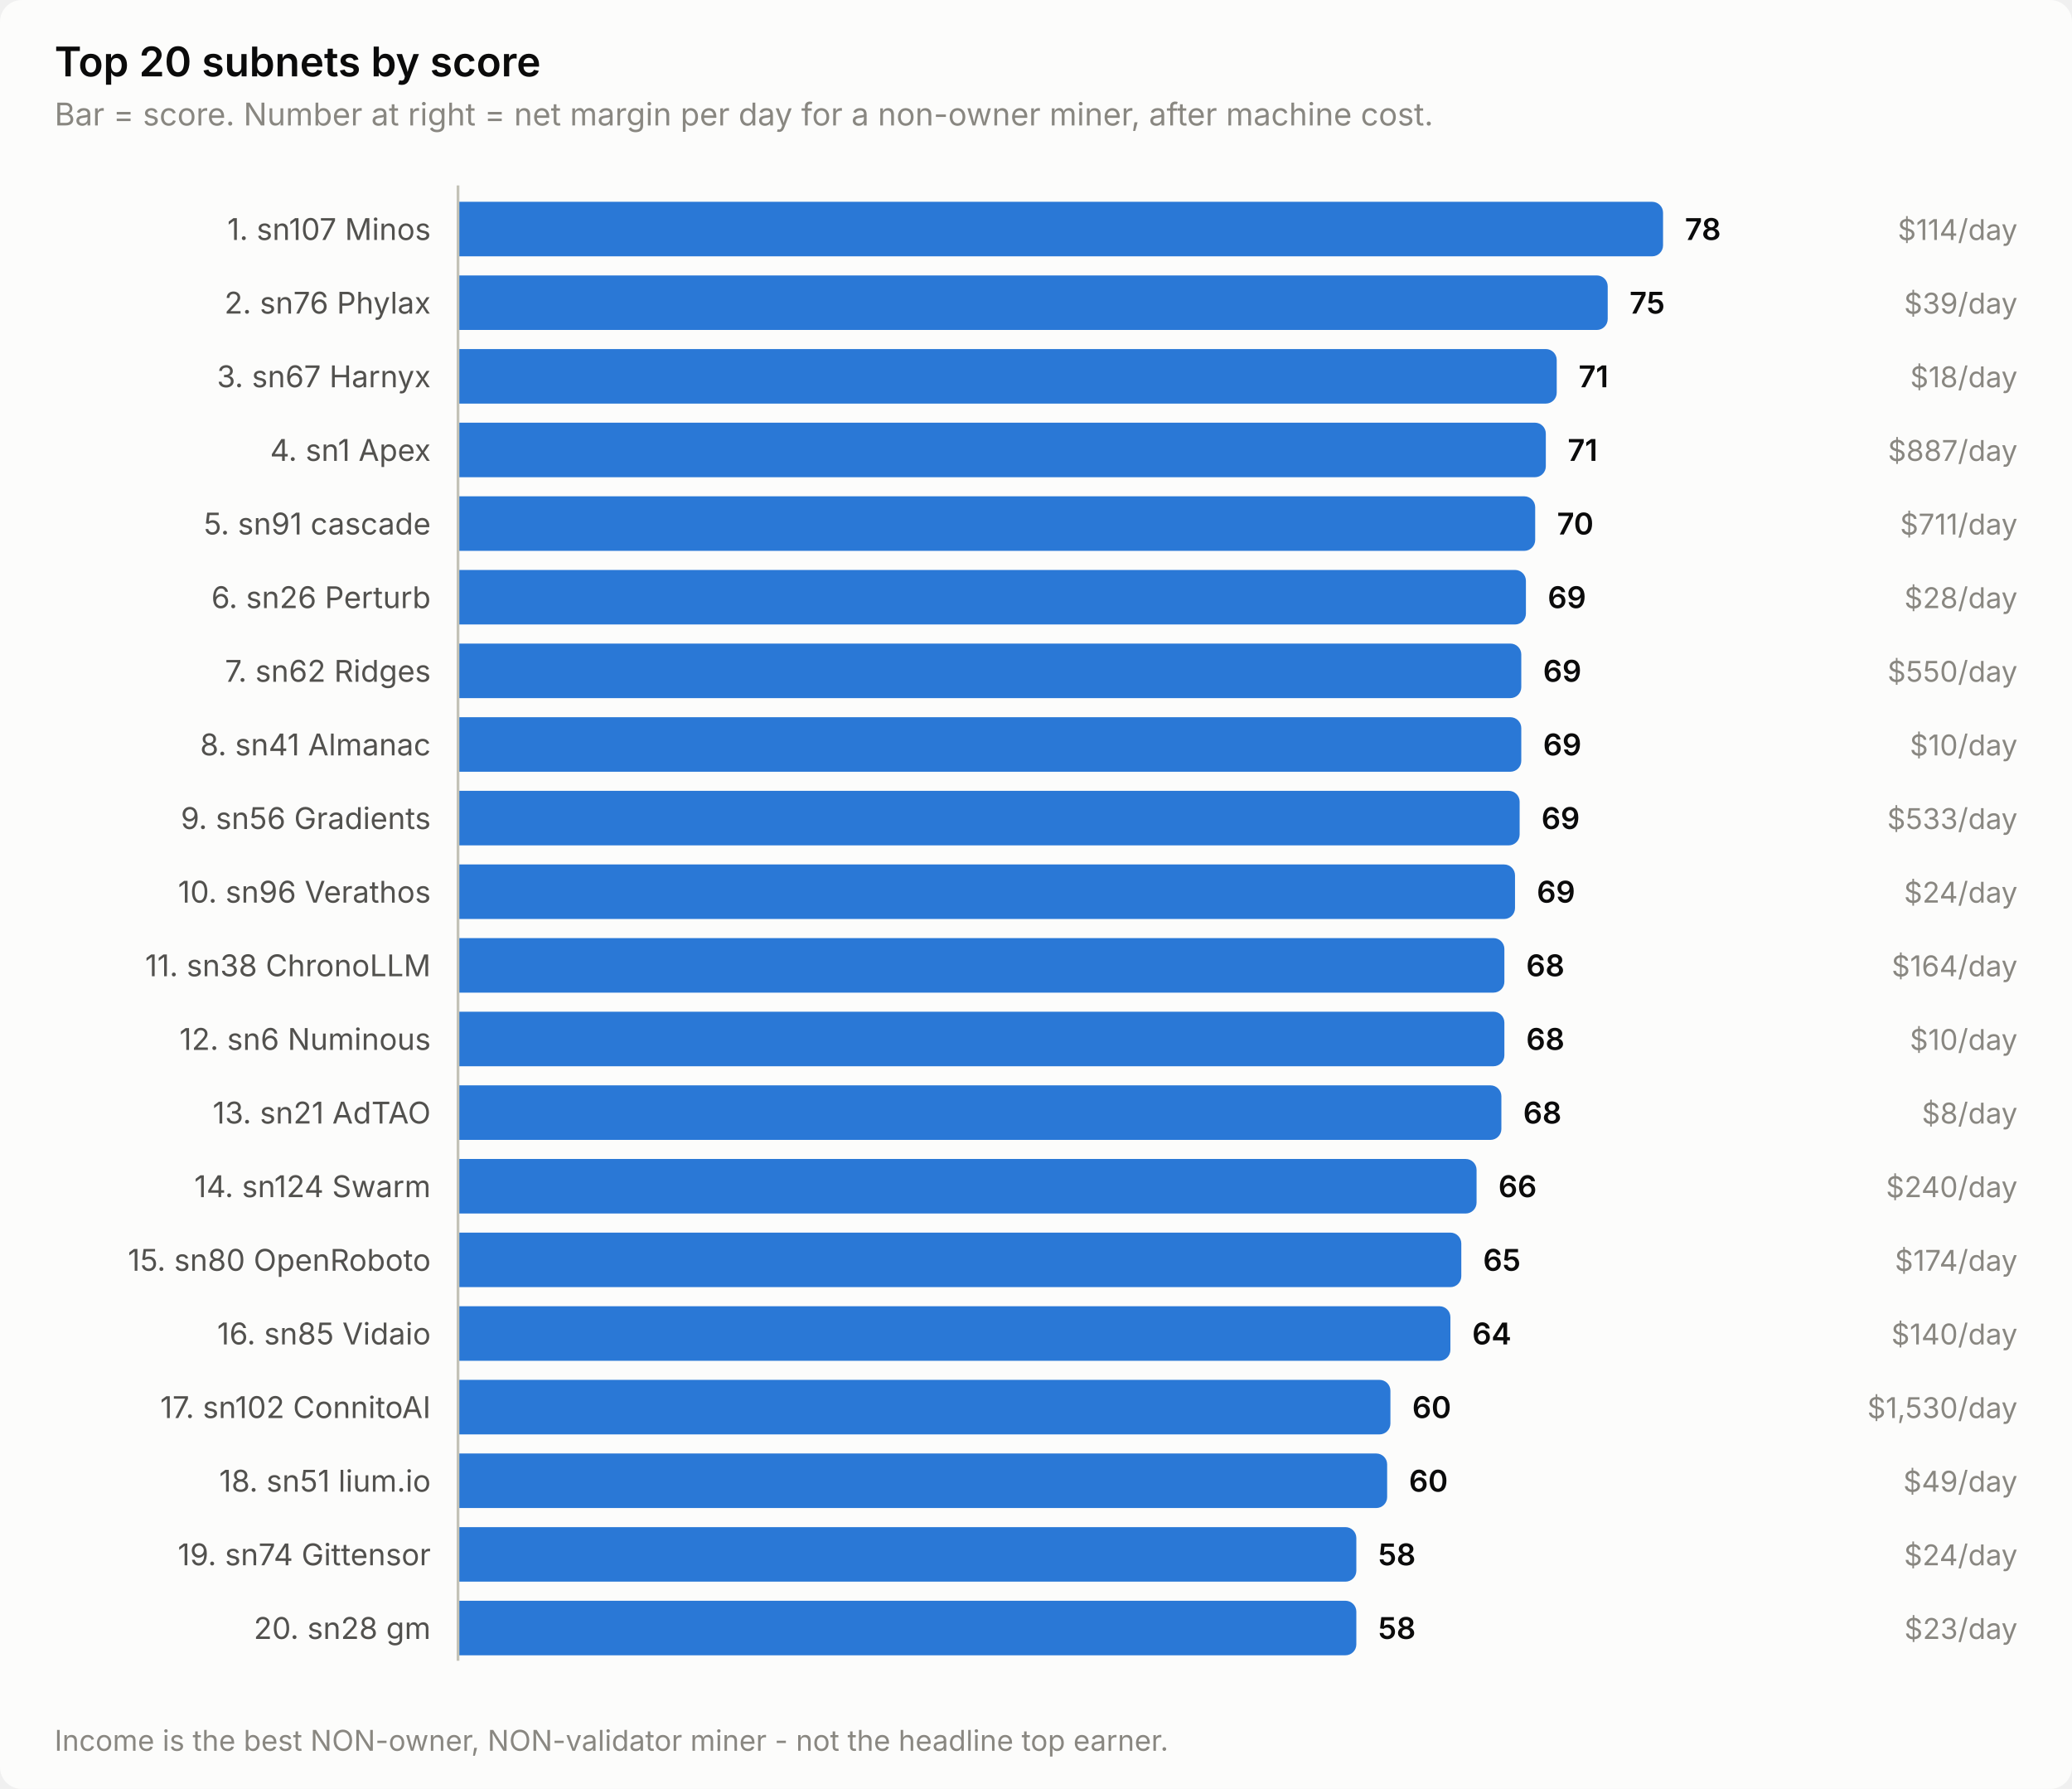
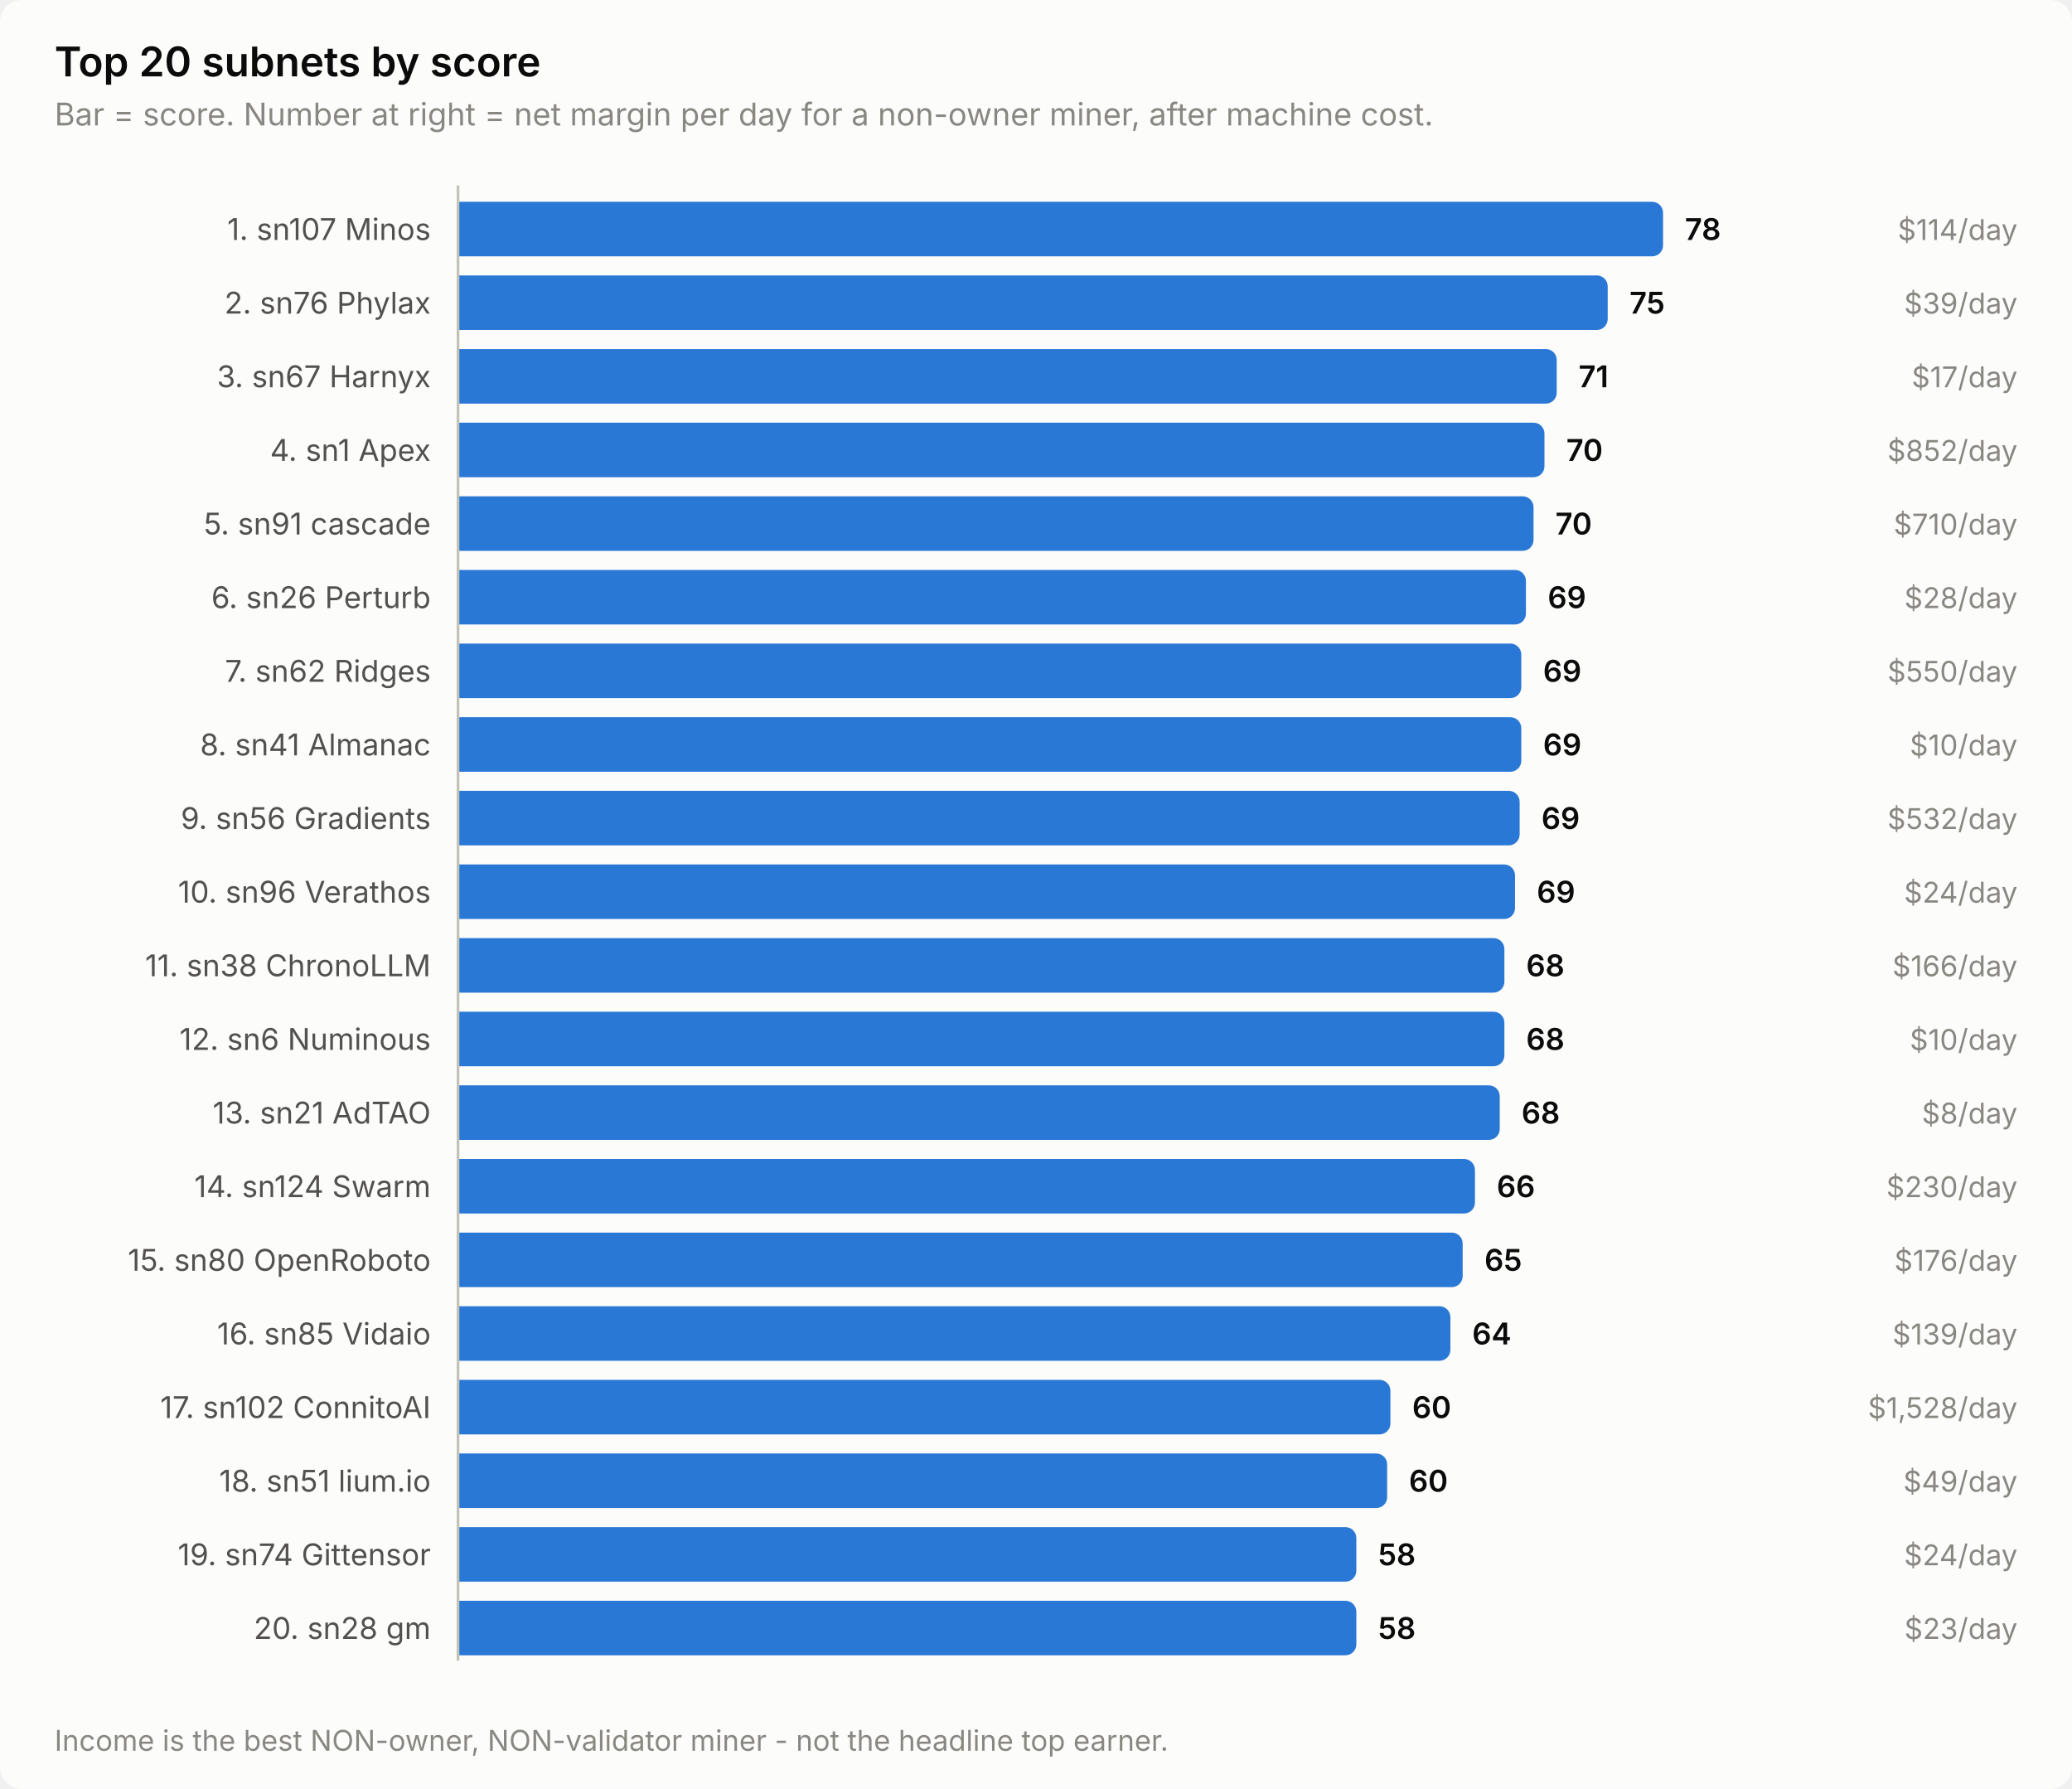
<svg xmlns="http://www.w3.org/2000/svg" width="760" height="656" viewBox="0 0 760 656" role="img" aria-label="Top 20 subnets by score">
  <style>
    text { font-family: system-ui, -apple-system, 'Segoe UI', sans-serif; }
    .t-title { font-size: 15px; font-weight: 600; }
    .t-sub { font-size: 11.5px; }
    .t-lab { font-size: 11px; }
    .t-val { font-size: 11px; font-weight: 600; font-variant-numeric: tabular-nums; }
    .t-tick { font-size: 10.5px; font-variant-numeric: tabular-nums; }

    .surface { fill: #fcfcfb; }
    .ink { fill: #0b0b0b; }
    .ink2 { fill: #52514e; }
    .muted { fill: #898781; }
    .grid { stroke: #e1e0d9; }
    .axis { stroke: #c3c2b7; }
    .accent { fill: #2a78d6; }
    .critical { fill: #d03b3b; }
    .deemph { fill: #d8d7d0; }

    @media (prefers-color-scheme: dark) {
      .surface { fill: #1a1a19; }
      .ink { fill: #ffffff; }
      .ink2 { fill: #c3c2b7; }
      .muted { fill: #898781; }
      .grid { stroke: #2c2c2a; }
      .axis { stroke: #383835; }
      .accent { fill: #3987e5; }
      .deemph { fill: #3a3a37; }
    }
</style>
  <rect class="surface" width="760" height="656" rx="8" />
  <text class="ink t-title" x="20" y="28">Top 20 subnets by score</text>
  <text class="muted t-sub" x="20" y="46">Bar = score. Number at right = net margin per day for a non-owner miner, after machine cost.</text>
  <text class="ink2 t-lab" x="158" y="88" text-anchor="end">1. sn107 Minos</text>
  <path class="accent" d="M168.0,74.0 H606.0 a4.0,4.0 0 0 1 4.0,4.0 V90.0 a4.0,4.0 0 0 1 -4.0,4.0 H168.0 Z" />
  <text class="ink t-val" x="618.0" y="88">78</text>
  <text class="muted t-tick" x="740" y="88" text-anchor="end">$114/day</text>
  <text class="ink2 t-lab" x="158" y="115" text-anchor="end">2. sn76 Phylax</text>
  <path class="accent" d="M168.0,101.0 H585.7 a4.0,4.0 0 0 1 4.0,4.0 V117.0 a4.0,4.0 0 0 1 -4.0,4.0 H168.0 Z" />
  <text class="ink t-val" x="597.7" y="115">75</text>
  <text class="muted t-tick" x="740" y="115" text-anchor="end">$39/day</text>
  <text class="ink2 t-lab" x="158" y="142" text-anchor="end">3. sn67 Harnyx</text>
  <path class="accent" d="M168.0,128.0 H567.0 a4.0,4.0 0 0 1 4.0,4.0 V144.0 a4.0,4.0 0 0 1 -4.0,4.0 H168.0 Z" />
  <text class="ink t-val" x="579.0" y="142">71</text>
-   <text class="muted t-tick" x="740" y="142" text-anchor="end">$18/day</text>
+   <text class="muted t-tick" x="740" y="142" text-anchor="end">$17/day</text>
  <text class="ink2 t-lab" x="158" y="169" text-anchor="end">4. sn1 Apex</text>
-   <path class="accent" d="M168.0,155.0 H563.0 a4.0,4.0 0 0 1 4.0,4.0 V171.0 a4.0,4.0 0 0 1 -4.0,4.0 H168.0 Z" />
-   <text class="ink t-val" x="575.0" y="169">71</text>
-   <text class="muted t-tick" x="740" y="169" text-anchor="end">$887/day</text>
+   <path class="accent" d="M168.0,155.0 H562.5 a4.0,4.0 0 0 1 4.0,4.0 V171.0 a4.0,4.0 0 0 1 -4.0,4.0 H168.0 Z" />
+   <text class="ink t-val" x="574.5" y="169">70</text>
+   <text class="muted t-tick" x="740" y="169" text-anchor="end">$852/day</text>
  <text class="ink2 t-lab" x="158" y="196" text-anchor="end">5. sn91 cascade</text>
-   <path class="accent" d="M168.0,182.0 H559.1 a4.0,4.0 0 0 1 4.0,4.0 V198.0 a4.0,4.0 0 0 1 -4.0,4.0 H168.0 Z" />
-   <text class="ink t-val" x="571.1" y="196">70</text>
-   <text class="muted t-tick" x="740" y="196" text-anchor="end">$711/day</text>
+   <path class="accent" d="M168.0,182.0 H558.5 a4.0,4.0 0 0 1 4.0,4.0 V198.0 a4.0,4.0 0 0 1 -4.0,4.0 H168.0 Z" />
+   <text class="ink t-val" x="570.5" y="196">70</text>
+   <text class="muted t-tick" x="740" y="196" text-anchor="end">$710/day</text>
  <text class="ink2 t-lab" x="158" y="223" text-anchor="end">6. sn26 Perturb</text>
  <path class="accent" d="M168.0,209.0 H555.7 a4.0,4.0 0 0 1 4.0,4.0 V225.0 a4.0,4.0 0 0 1 -4.0,4.0 H168.0 Z" />
  <text class="ink t-val" x="567.7" y="223">69</text>
  <text class="muted t-tick" x="740" y="223" text-anchor="end">$28/day</text>
  <text class="ink2 t-lab" x="158" y="250" text-anchor="end">7. sn62 Ridges</text>
  <path class="accent" d="M168.0,236.0 H554.0 a4.0,4.0 0 0 1 4.0,4.0 V252.0 a4.0,4.0 0 0 1 -4.0,4.0 H168.0 Z" />
  <text class="ink t-val" x="566.0" y="250">69</text>
  <text class="muted t-tick" x="740" y="250" text-anchor="end">$550/day</text>
  <text class="ink2 t-lab" x="158" y="277" text-anchor="end">8. sn41 Almanac</text>
  <path class="accent" d="M168.0,263.0 H554.0 a4.0,4.0 0 0 1 4.0,4.0 V279.0 a4.0,4.0 0 0 1 -4.0,4.0 H168.0 Z" />
  <text class="ink t-val" x="566.0" y="277">69</text>
  <text class="muted t-tick" x="740" y="277" text-anchor="end">$10/day</text>
  <text class="ink2 t-lab" x="158" y="304" text-anchor="end">9. sn56 Gradients</text>
  <path class="accent" d="M168.0,290.0 H553.4 a4.0,4.0 0 0 1 4.0,4.0 V306.0 a4.0,4.0 0 0 1 -4.0,4.0 H168.0 Z" />
  <text class="ink t-val" x="565.4" y="304">69</text>
-   <text class="muted t-tick" x="740" y="304" text-anchor="end">$533/day</text>
+   <text class="muted t-tick" x="740" y="304" text-anchor="end">$532/day</text>
  <text class="ink2 t-lab" x="158" y="331" text-anchor="end">10. sn96 Verathos</text>
  <path class="accent" d="M168.0,317.0 H551.7 a4.0,4.0 0 0 1 4.0,4.0 V333.0 a4.0,4.0 0 0 1 -4.0,4.0 H168.0 Z" />
  <text class="ink t-val" x="563.7" y="331">69</text>
  <text class="muted t-tick" x="740" y="331" text-anchor="end">$24/day</text>
  <text class="ink2 t-lab" x="158" y="358" text-anchor="end">11. sn38 ChronoLLM</text>
  <path class="accent" d="M168.0,344.0 H547.8 a4.0,4.0 0 0 1 4.0,4.0 V360.0 a4.0,4.0 0 0 1 -4.0,4.0 H168.0 Z" />
  <text class="ink t-val" x="559.8" y="358">68</text>
-   <text class="muted t-tick" x="740" y="358" text-anchor="end">$164/day</text>
+   <text class="muted t-tick" x="740" y="358" text-anchor="end">$166/day</text>
  <text class="ink2 t-lab" x="158" y="385" text-anchor="end">12. sn6 Numinous</text>
  <path class="accent" d="M168.0,371.0 H547.8 a4.0,4.0 0 0 1 4.0,4.0 V387.0 a4.0,4.0 0 0 1 -4.0,4.0 H168.0 Z" />
  <text class="ink t-val" x="559.8" y="385">68</text>
  <text class="muted t-tick" x="740" y="385" text-anchor="end">$10/day</text>
  <text class="ink2 t-lab" x="158" y="412" text-anchor="end">13. sn21 AdTAO</text>
-   <path class="accent" d="M168.0,398.0 H546.7 a4.0,4.0 0 0 1 4.0,4.0 V414.0 a4.0,4.0 0 0 1 -4.0,4.0 H168.0 Z" />
-   <text class="ink t-val" x="558.7" y="412">68</text>
+   <path class="accent" d="M168.0,398.0 H546.1 a4.0,4.0 0 0 1 4.0,4.0 V414.0 a4.0,4.0 0 0 1 -4.0,4.0 H168.0 Z" />
+   <text class="ink t-val" x="558.1" y="412">68</text>
  <text class="muted t-tick" x="740" y="412" text-anchor="end">$8/day</text>
  <text class="ink2 t-lab" x="158" y="439" text-anchor="end">14. sn124 Swarm</text>
-   <path class="accent" d="M168.0,425.0 H537.6 a4.0,4.0 0 0 1 4.0,4.0 V441.0 a4.0,4.0 0 0 1 -4.0,4.0 H168.0 Z" />
-   <text class="ink t-val" x="549.6" y="439">66</text>
-   <text class="muted t-tick" x="740" y="439" text-anchor="end">$240/day</text>
+   <path class="accent" d="M168.0,425.0 H537.0 a4.0,4.0 0 0 1 4.0,4.0 V441.0 a4.0,4.0 0 0 1 -4.0,4.0 H168.0 Z" />
+   <text class="ink t-val" x="549.0" y="439">66</text>
+   <text class="muted t-tick" x="740" y="439" text-anchor="end">$230/day</text>
  <text class="ink2 t-lab" x="158" y="466" text-anchor="end">15. sn80 OpenRoboto</text>
-   <path class="accent" d="M168.0,452.0 H532.0 a4.0,4.0 0 0 1 4.0,4.0 V468.0 a4.0,4.0 0 0 1 -4.0,4.0 H168.0 Z" />
-   <text class="ink t-val" x="544.0" y="466">65</text>
-   <text class="muted t-tick" x="740" y="466" text-anchor="end">$174/day</text>
+   <path class="accent" d="M168.0,452.0 H532.5 a4.0,4.0 0 0 1 4.0,4.0 V468.0 a4.0,4.0 0 0 1 -4.0,4.0 H168.0 Z" />
+   <text class="ink t-val" x="544.5" y="466">65</text>
+   <text class="muted t-tick" x="740" y="466" text-anchor="end">$176/day</text>
  <text class="ink2 t-lab" x="158" y="493" text-anchor="end">16. sn85 Vidaio</text>
  <path class="accent" d="M168.0,479.0 H528.0 a4.0,4.0 0 0 1 4.0,4.0 V495.0 a4.0,4.0 0 0 1 -4.0,4.0 H168.0 Z" />
  <text class="ink t-val" x="540.0" y="493">64</text>
-   <text class="muted t-tick" x="740" y="493" text-anchor="end">$140/day</text>
+   <text class="muted t-tick" x="740" y="493" text-anchor="end">$139/day</text>
  <text class="ink2 t-lab" x="158" y="520" text-anchor="end">17. sn102 ConnitoAI</text>
  <path class="accent" d="M168.0,506.0 H506.0 a4.0,4.0 0 0 1 4.0,4.0 V522.0 a4.0,4.0 0 0 1 -4.0,4.0 H168.0 Z" />
  <text class="ink t-val" x="518.0" y="520">60</text>
-   <text class="muted t-tick" x="740" y="520" text-anchor="end">$1,530/day</text>
+   <text class="muted t-tick" x="740" y="520" text-anchor="end">$1,528/day</text>
  <text class="ink2 t-lab" x="158" y="547" text-anchor="end">18. sn51 lium.io</text>
  <path class="accent" d="M168.0,533.0 H504.8 a4.0,4.0 0 0 1 4.0,4.0 V549.0 a4.0,4.0 0 0 1 -4.0,4.0 H168.0 Z" />
  <text class="ink t-val" x="516.8" y="547">60</text>
  <text class="muted t-tick" x="740" y="547" text-anchor="end">$49/day</text>
  <text class="ink2 t-lab" x="158" y="574" text-anchor="end">19. sn74 Gittensor</text>
  <path class="accent" d="M168.0,560.0 H493.5 a4.0,4.0 0 0 1 4.0,4.0 V576.0 a4.0,4.0 0 0 1 -4.0,4.0 H168.0 Z" />
  <text class="ink t-val" x="505.5" y="574">58</text>
  <text class="muted t-tick" x="740" y="574" text-anchor="end">$24/day</text>
  <text class="ink2 t-lab" x="158" y="601" text-anchor="end">20. sn28 gm</text>
  <path class="accent" d="M168.0,587.0 H493.5 a4.0,4.0 0 0 1 4.0,4.0 V603.0 a4.0,4.0 0 0 1 -4.0,4.0 H168.0 Z" />
  <text class="ink t-val" x="505.5" y="601">58</text>
  <text class="muted t-tick" x="740" y="601" text-anchor="end">$23/day</text>
  <line class="axis" x1="168" y1="68" x2="168" y2="609" stroke-width="1" />
  <text class="muted t-tick" x="20" y="642">Income is the best NON-owner, NON-validator miner - not the headline top earner.</text>
</svg>
